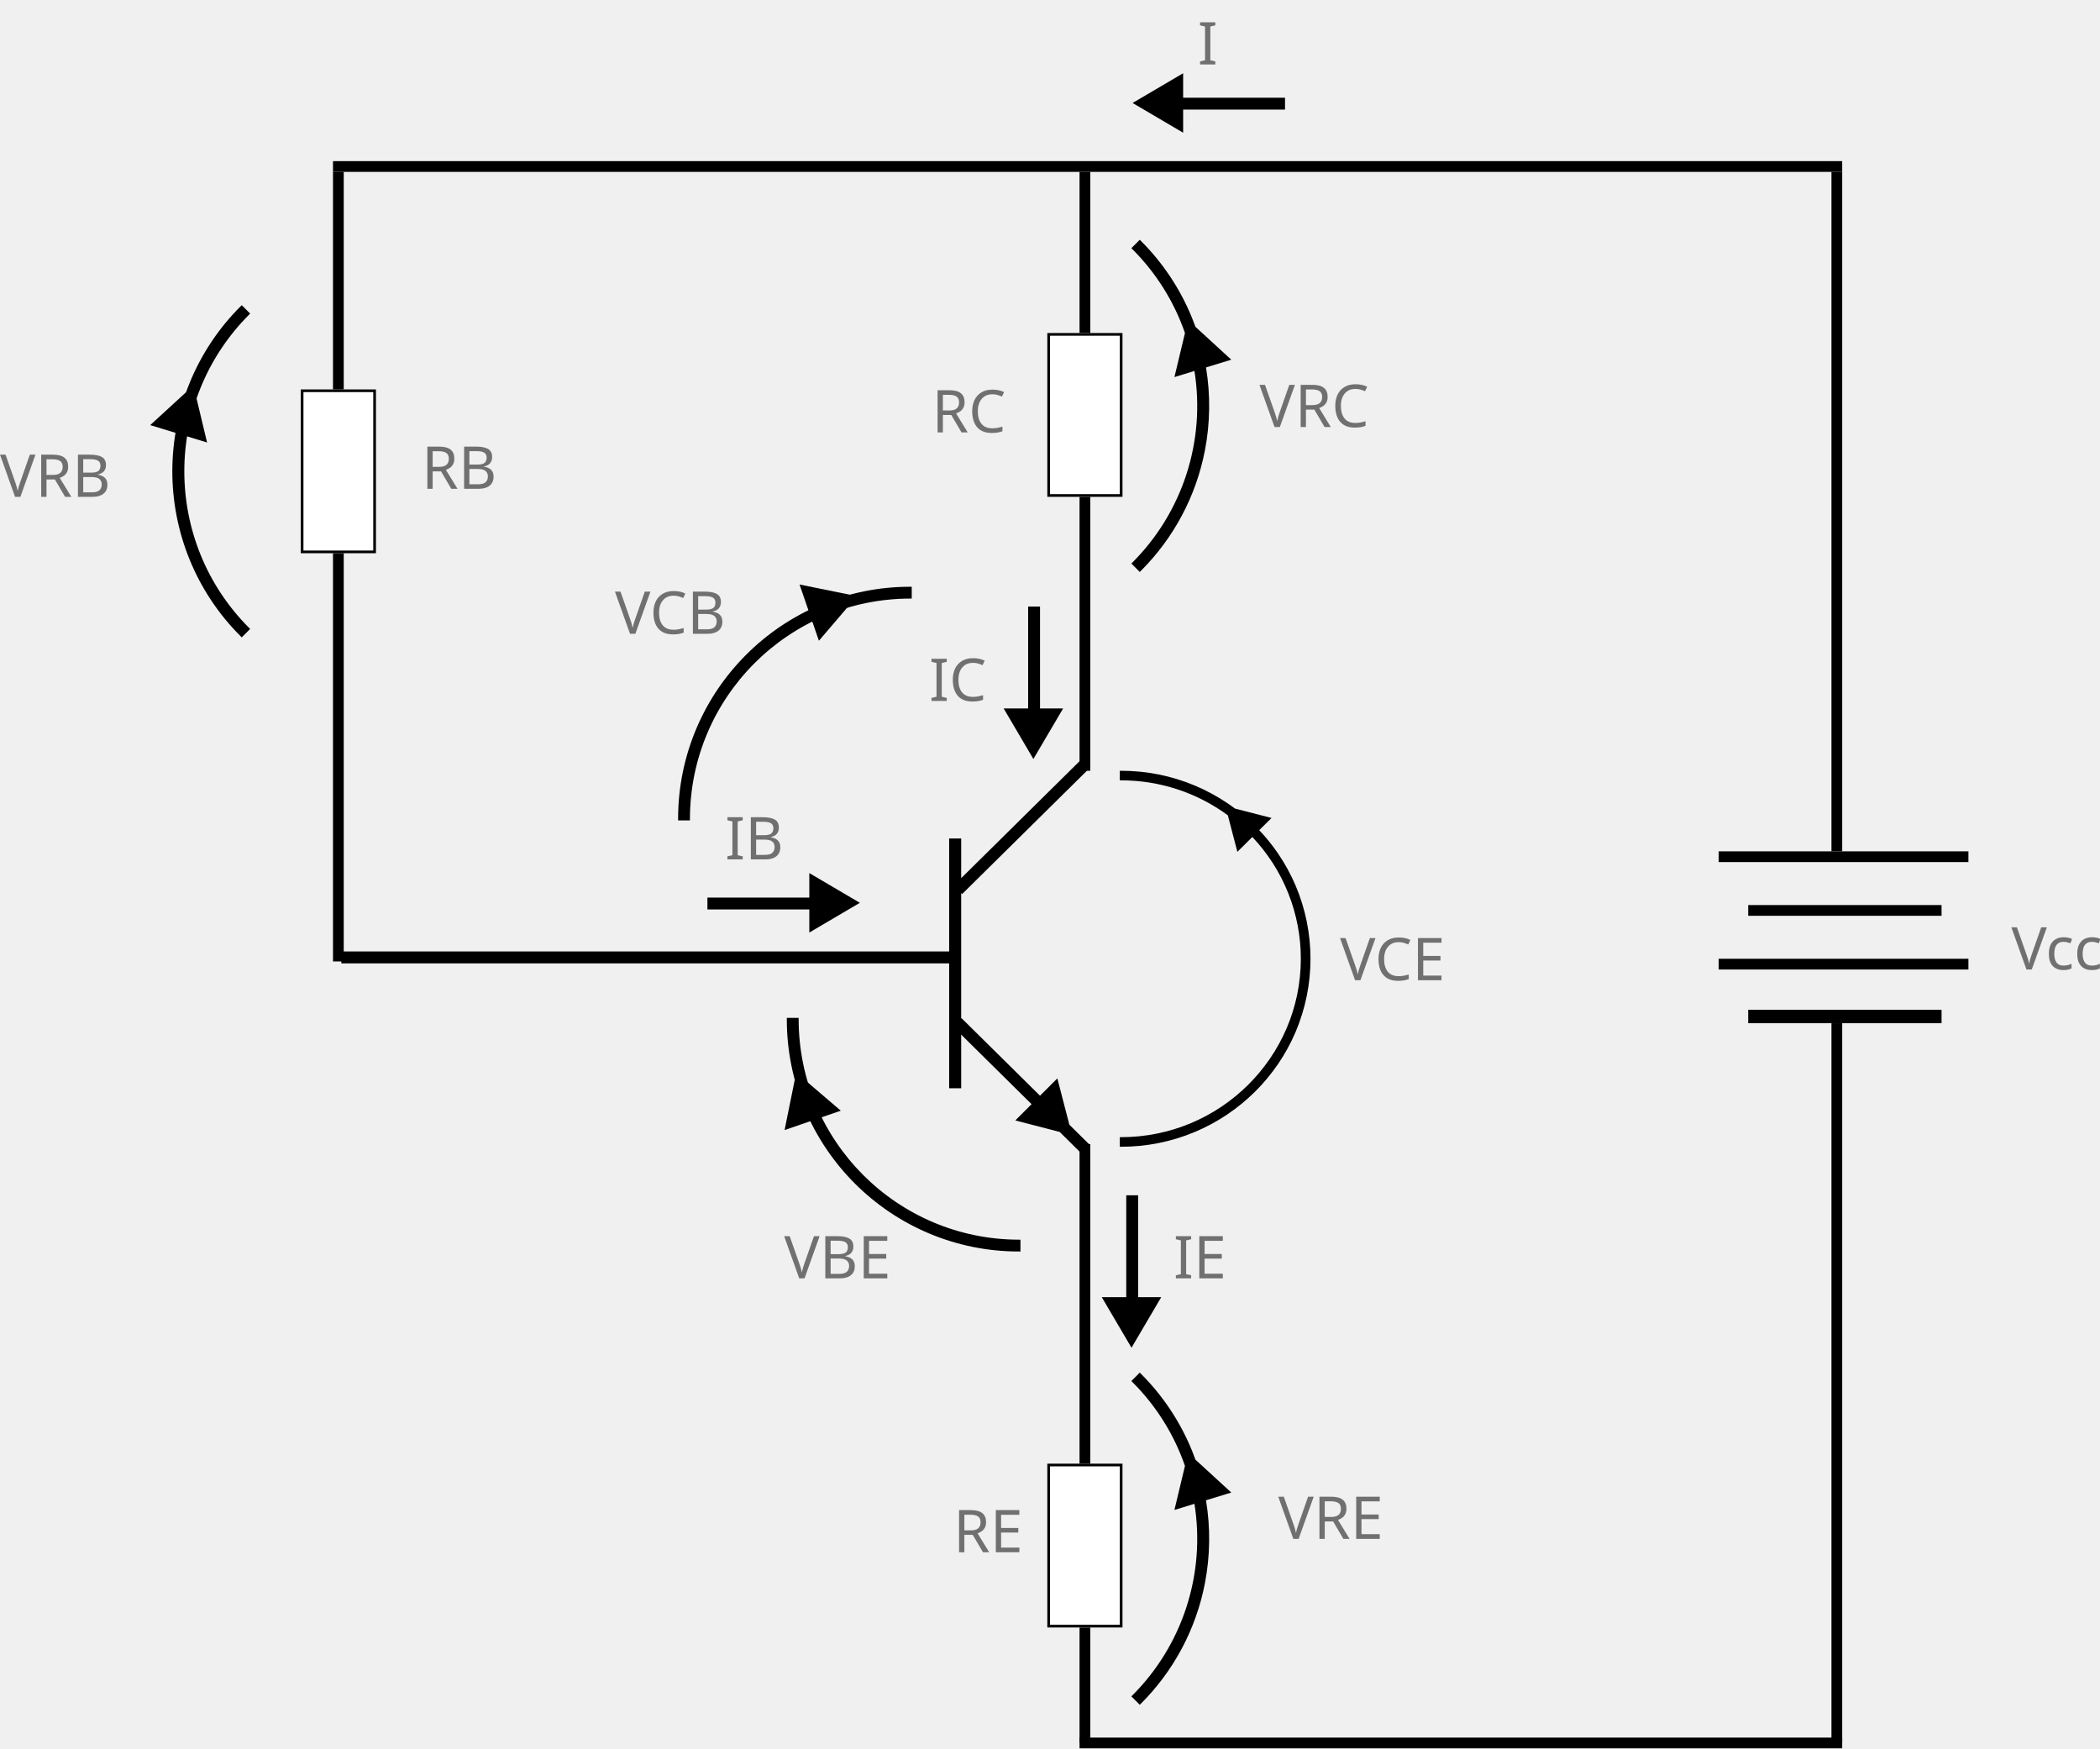
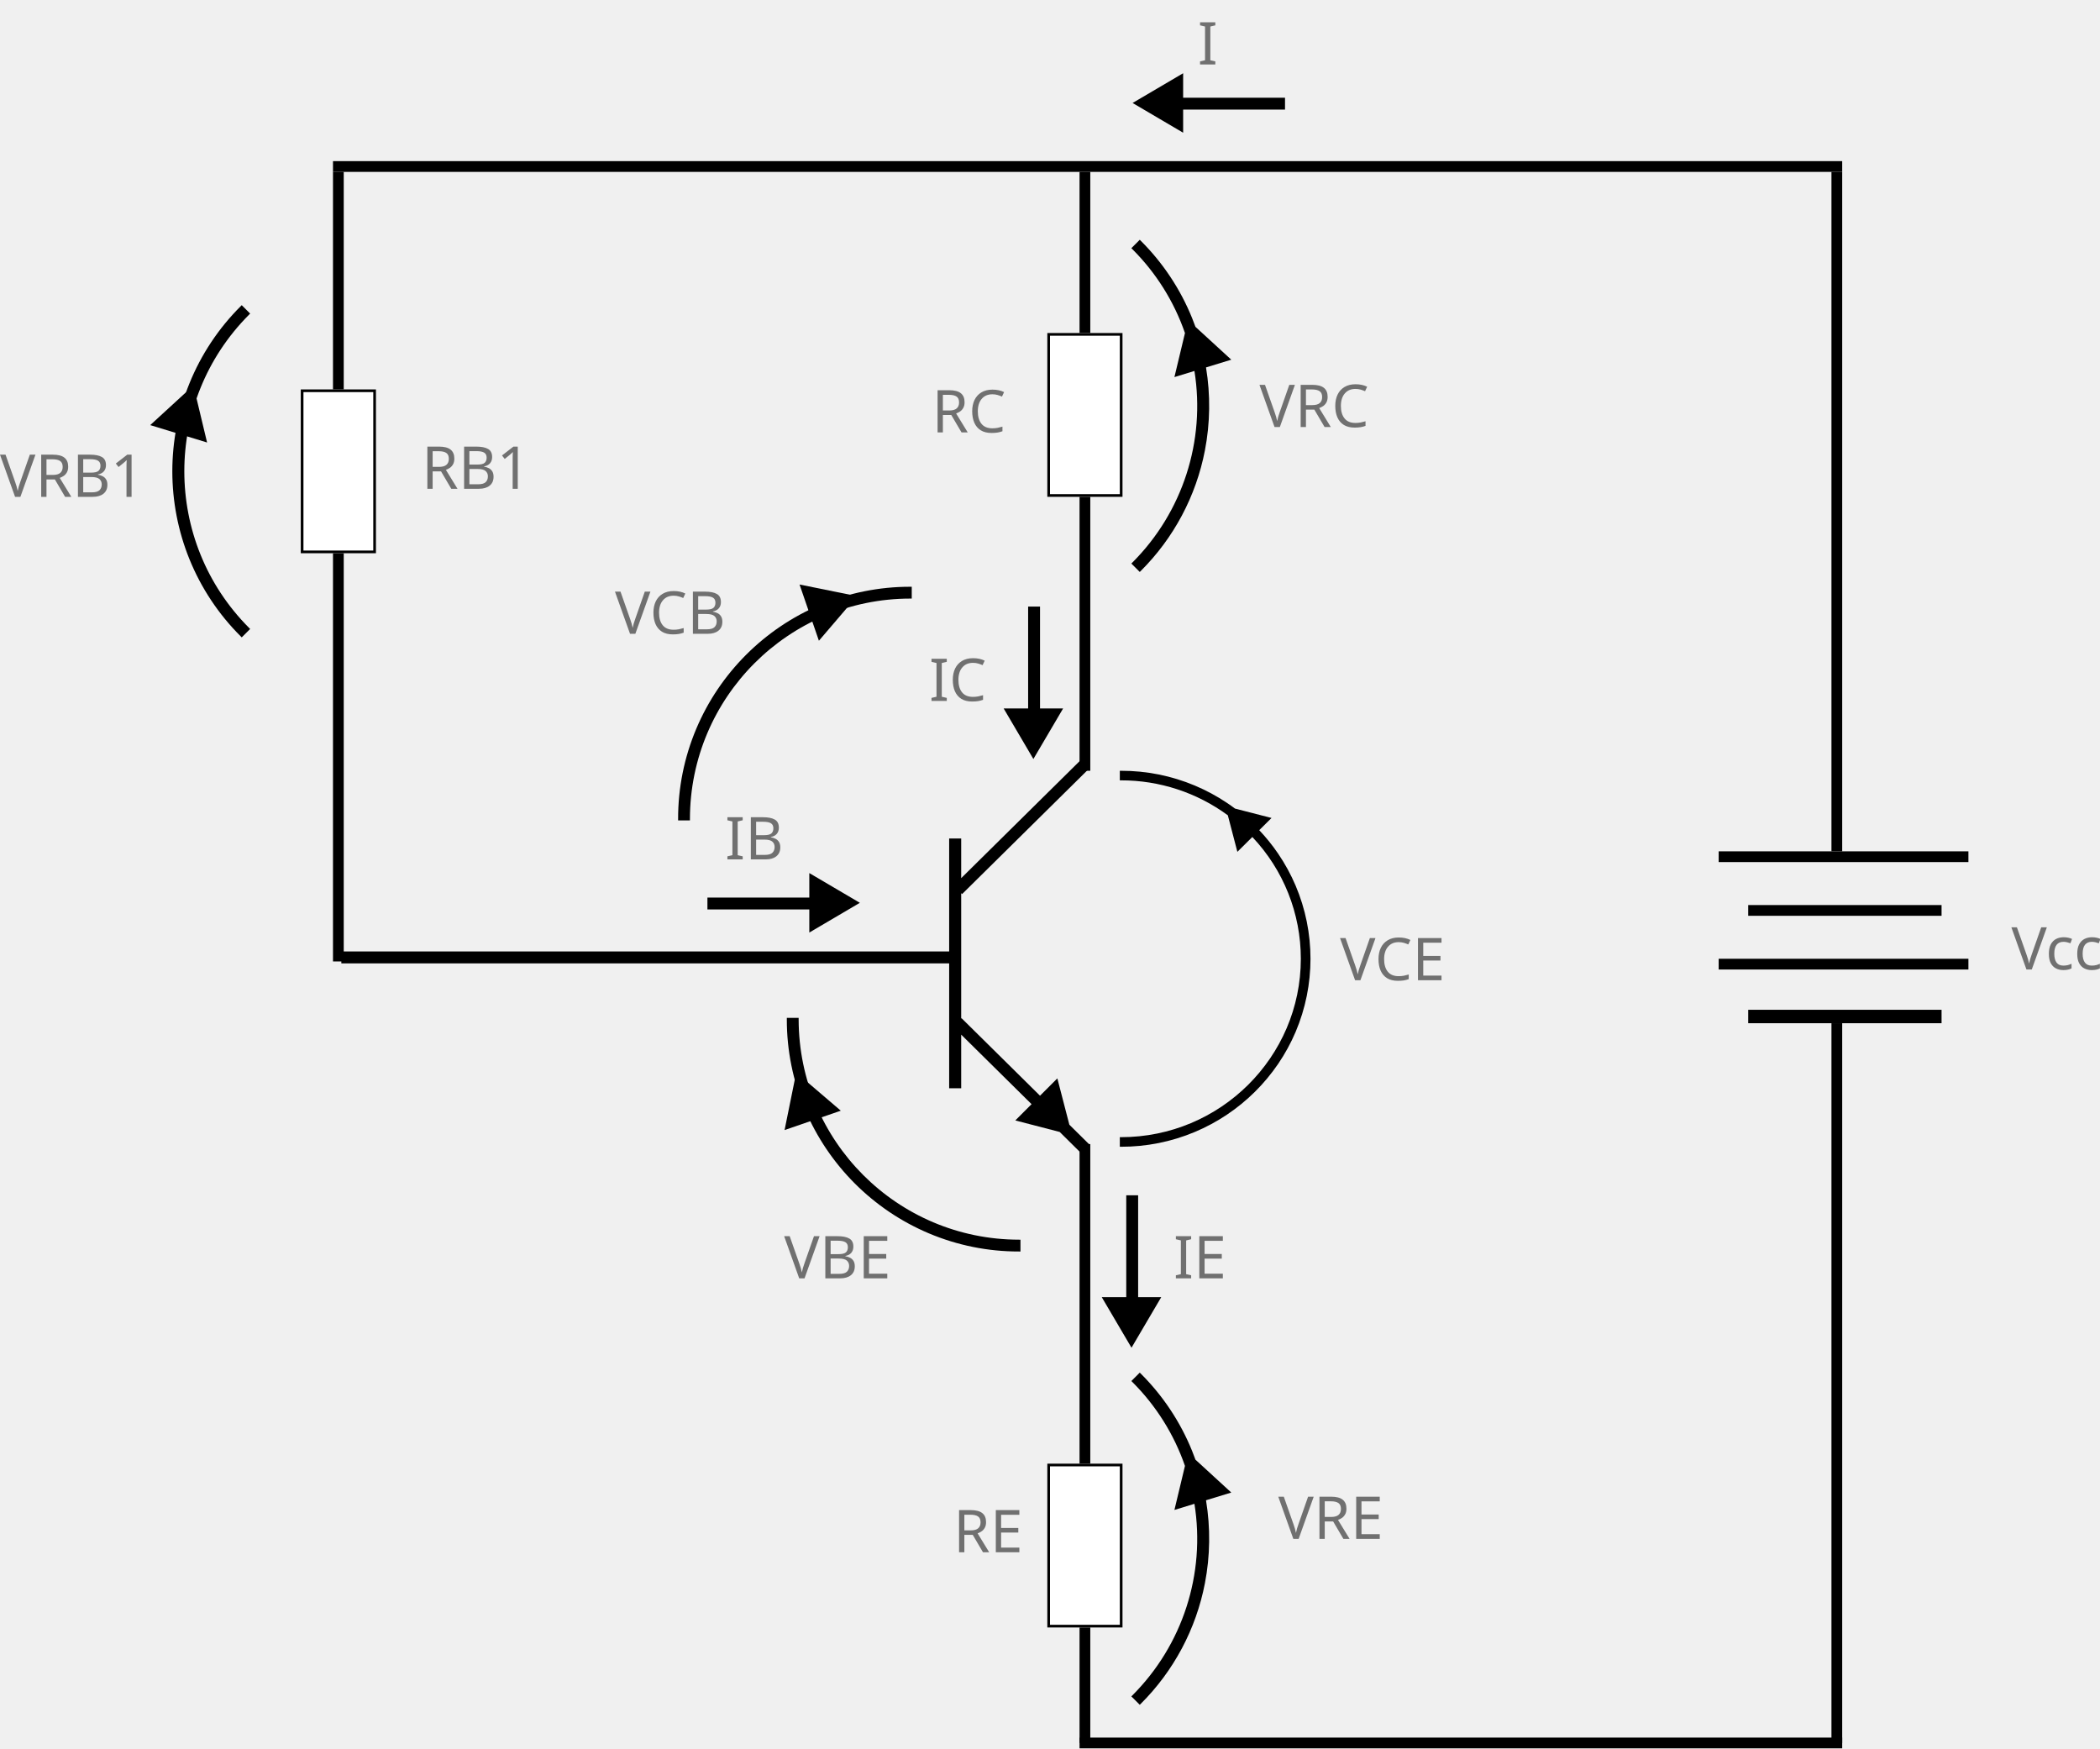
<svg xmlns="http://www.w3.org/2000/svg" width="782" height="651" viewBox="0 0 782 651">
  <g id="Grupo_62" data-name="Grupo 62" transform="translate(-5878 746)">
    <path id="União_72" data-name="União 72" d="M267.492,138.673l-16.518-4.283,6.055-6.056L230.822,102.44V122.4H226.34V75.9H0V71.473H226.34V29.4h4.482V44.175L275.529,0,278.7,3.132,231.159,50.1l-.338-.334v46.7l.145-.143,29.211,28.863,6.452-6.452,4.471,17.245,7.4,7.316-3.169,3.132Z" transform="translate(6005.108 -463.188)" />
    <path id="União_73" data-name="União 73" d="M0,223V0H4V223Z" transform="translate(6280 -682)" />
    <g id="Retângulo_191" data-name="Retângulo 191" transform="translate(6268 -622)" fill="#fff" stroke="#000" stroke-width="1">
      <rect width="28" height="61" stroke="none" />
      <rect x="0.5" y="0.5" width="27" height="60" fill="none" />
    </g>
    <path id="União_74" data-name="União 74" d="M0,223V0H4V223Z" transform="translate(6280 -320)" />
    <g id="Retângulo_194" data-name="Retângulo 194" transform="translate(6268 -201)" fill="#fff" stroke="#000" stroke-width="1">
      <rect width="28" height="61" stroke="none" />
      <rect x="0.5" y="0.5" width="27" height="60" fill="none" />
    </g>
    <path id="União_76" data-name="União 76" d="M0,294V0H4V294Z" transform="translate(6002 -682)" />
    <g id="Retângulo_198" data-name="Retângulo 198" transform="translate(5990 -601)" fill="#fff" stroke="#000" stroke-width="1">
      <rect width="28" height="61" stroke="none" />
      <rect x="0.5" y="0.5" width="27" height="60" fill="none" />
    </g>
    <rect id="Retângulo_199" data-name="Retângulo 199" width="93" height="4" transform="translate(6518 -389)" />
    <rect id="Retângulo_200" data-name="Retângulo 200" width="93" height="4" transform="translate(6518 -429)" />
    <rect id="Retângulo_201" data-name="Retângulo 201" width="72" height="4" transform="translate(6529 -409)" />
    <rect id="Retângulo_202" data-name="Retângulo 202" width="72" height="5" transform="translate(6529 -370)" />
    <rect id="Retângulo_203" data-name="Retângulo 203" width="4" height="253" transform="translate(6560 -682)" />
    <rect id="Retângulo_204" data-name="Retângulo 204" width="4" height="268" transform="translate(6560 -365)" />
    <rect id="Retângulo_205" data-name="Retângulo 205" width="4" height="284" transform="translate(6564 -99) rotate(90)" />
    <rect id="Retângulo_206" data-name="Retângulo 206" width="4" height="562" transform="translate(6564 -686) rotate(90)" />
    <text id="RC" transform="translate(6225 -585)" fill="#707070" font-size="22" font-family="SegoeUI, Segoe UI">
      <tspan x="0" y="0">RC</tspan>
    </text>
-     <text id="RB" transform="translate(6035 -564)" fill="#707070" font-size="22" font-family="SegoeUI, Segoe UI">
-       <tspan x="0" y="0">RB</tspan>
+     <text id="RB1" transform="translate(6035 -564)" fill="#707070" font-size="22" font-family="SegoeUI, Segoe UI">
+       <tspan x="0" y="0">RB1</tspan>
    </text>
    <path id="União_77" data-name="União 77" d="M0,140v-3.566H.449c36.92,0,66.956-29.8,66.956-66.433A65.912,65.912,0,0,0,49.344,24.659l-5.569,5.525-3.553-13.6A66.95,66.95,0,0,0,.449,3.567H0V0H.449A70.58,70.58,0,0,1,27.911,5.5,70.729,70.729,0,0,1,39.9,11.955q1.522,1.02,2.992,2.121l13.6,3.5-4.577,4.541a70.625,70.625,0,0,1,7.043,8.749,69.825,69.825,0,0,1,6.5,11.89,69.734,69.734,0,0,1,0,54.494,69.885,69.885,0,0,1-6.5,11.891,70.564,70.564,0,0,1-8.616,10.36A70.979,70.979,0,0,1,39.9,128.045,70.778,70.778,0,0,1,27.911,134.5,70.587,70.587,0,0,1,.449,140Z" transform="translate(6295 -459)" />
    <path id="Subtração_57" data-name="Subtração 57" d="M87,87h-4.4c0-.185,0-.366,0-.551A82.138,82.138,0,0,0,.55,4.4l-.55,0V0L.27,0H.55A85.889,85.889,0,0,1,34.2,6.794a86.47,86.47,0,0,1,14.685,7.97A87.064,87.064,0,0,1,61.679,25.321,86.993,86.993,0,0,1,72.236,38.115,86.343,86.343,0,0,1,80.207,52.8,85.907,85.907,0,0,1,87,86.449q0,.275,0,.55Z" transform="translate(6258 -280) rotate(180)" />
    <path id="Polígono_59" data-name="Polígono 59" d="M11.071,0,22.143,18.821H0Z" transform="translate(6164.032 -343.015) rotate(-19)" />
    <text id="VBE" transform="translate(6170 -270)" fill="#707070" font-size="22" font-family="SegoeUI, Segoe UI">
      <tspan x="0" y="0">VBE</tspan>
    </text>
    <path id="Subtração_60" data-name="Subtração 60" d="M87.462,0H83.034c0,.186,0,.368,0,.554A82.576,82.576,0,0,1,.553,83.036l-.553,0v4.428l.271,0H.553a86.345,86.345,0,0,0,33.83-6.831,86.931,86.931,0,0,0,14.763-8.012A87.528,87.528,0,0,0,62.008,62.009,87.457,87.457,0,0,0,72.621,49.146a86.8,86.8,0,0,0,8.013-14.763A86.367,86.367,0,0,0,87.464.554q0-.277,0-.553Z" transform="translate(6029.864 -570.518) rotate(135)" />
    <path id="Polígono_60" data-name="Polígono 60" d="M11.071,0,22.143,18.821H0Z" transform="translate(5939.442 -605.708) rotate(17)" />
-     <text id="VRB" transform="translate(5878 -561)" fill="#707070" font-size="22" font-family="SegoeUI, Segoe UI">
-       <tspan x="0" y="0">VRB</tspan>
+     <text id="VRB1" transform="translate(5878 -561)" fill="#707070" font-size="22" font-family="SegoeUI, Segoe UI">
+       <tspan x="0" y="0">VRB1</tspan>
    </text>
    <text id="Vcc" transform="translate(6627 -385)" fill="#707070" font-size="22" font-family="SegoeUI, Segoe UI">
      <tspan x="0" y="0">Vcc</tspan>
    </text>
    <path id="União_78" data-name="União 78" d="M34.079,0l-.393.39A86.507,86.507,0,0,0,9.823,45.246a87.4,87.4,0,0,0-.412,30.913L0,79.036,13.347,91.281q.592,1.648,1.249,3.268A86.343,86.343,0,0,0,33.686,123.3l.2.2.193.19,3.132-3.132-.393-.39A81.974,81.974,0,0,1,17.249,88.957l3.926-16.4L13.72,74.841a82.427,82.427,0,0,1,23.1-71.32c.132-.132.26-.26.393-.39L34.08,0h0Z" transform="translate(6336.507 -533.03) rotate(180)" />
    <text id="VRC" transform="translate(6347 -587)" fill="#707070" font-size="22" font-family="SegoeUI, Segoe UI">
      <tspan x="0" y="0">VRC</tspan>
    </text>
    <path id="União_79" data-name="União 79" d="M34.079,0l-.393.39A86.507,86.507,0,0,0,9.823,45.246a87.4,87.4,0,0,0-.412,30.913L0,79.036,13.347,91.281q.592,1.648,1.249,3.268A86.343,86.343,0,0,0,33.686,123.3l.2.2.193.19,3.132-3.132-.393-.39A81.974,81.974,0,0,1,17.249,88.957l3.926-16.4L13.72,74.841a82.427,82.427,0,0,1,23.1-71.32c.132-.132.26-.26.393-.39L34.08,0h0Z" transform="translate(6336.507 -111.208) rotate(180)" />
    <text id="VRE" transform="translate(6354 -173)" fill="#707070" font-size="22" font-family="SegoeUI, Segoe UI">
      <tspan x="0" y="0">VRE</tspan>
    </text>
    <path id="União_80" data-name="União 80" d="M0,18.822H9.114V56.761h4.428V18.822h8.6L11.071,0Z" transform="translate(6198.194 -420.905) rotate(90)" />
    <path id="União_81" data-name="União 81" d="M0,37.939H9.114V0h4.428V37.939h8.6L11.071,56.761Z" transform="translate(6251.743 -520.143)" />
    <path id="União_82" data-name="União 82" d="M0,37.939H9.114V0h4.428V37.939h8.6L11.071,56.761Z" transform="translate(6288.279 -300.929)" />
    <path id="União_83" data-name="União 83" d="M0,37.939H9.114V0h4.428V37.939h8.6L11.071,56.761Z" transform="translate(6356.516 -718.727) rotate(90)" />
    <text id="VCE" transform="translate(6377 -381)" fill="#707070" font-size="22" font-family="SegoeUI, Segoe UI">
      <tspan x="0" y="0">VCE</tspan>
    </text>
    <text id="RE" transform="translate(6233 -168)" fill="#707070" font-size="22" font-family="SegoeUI, Segoe UI">
      <tspan x="0" y="0">RE</tspan>
    </text>
    <text id="IE" transform="translate(6315 -270)" fill="#707070" font-size="22" font-family="SegoeUI, Segoe UI">
      <tspan x="0" y="0">IE</tspan>
    </text>
    <text id="IB" transform="translate(6148 -426)" fill="#707070" font-size="22" font-family="SegoeUI, Segoe UI">
      <tspan x="0" y="0">IB</tspan>
    </text>
    <text id="IC" transform="translate(6224 -485)" fill="#707070" font-size="22" font-family="SegoeUI, Segoe UI">
      <tspan x="0" y="0">IC</tspan>
    </text>
    <text id="I" transform="translate(6324 -722)" fill="#707070" font-size="22" font-family="SegoeUI, Segoe UI">
      <tspan x="0" y="0">I</tspan>
    </text>
    <g id="Grupo_61" data-name="Grupo 61" transform="translate(6799.516 -1841.516) rotate(90)">
      <path id="Subtração_5" data-name="Subtração 5" d="M87,87h-4.4c0-.185,0-.366,0-.551A82.138,82.138,0,0,0,.55,4.4l-.55,0V0L.27,0H.55A85.889,85.889,0,0,1,34.2,6.794a86.47,86.47,0,0,1,14.685,7.97A87.064,87.064,0,0,1,61.679,25.321,86.993,86.993,0,0,1,72.236,38.115,86.343,86.343,0,0,1,80.207,52.8,85.907,85.907,0,0,1,87,86.449q0,.275,0,.55Z" transform="translate(1401 669) rotate(180)" />
      <path id="Polígono_3" data-name="Polígono 3" d="M11.071,0,22.143,18.821H0Z" transform="translate(1307.032 605.985) rotate(-19)" />
    </g>
    <text id="VCB" transform="translate(6107 -510)" fill="#707070" font-size="22" font-family="SegoeUI, Segoe UI">
      <tspan x="0" y="0">VCB</tspan>
    </text>
  </g>
</svg>
